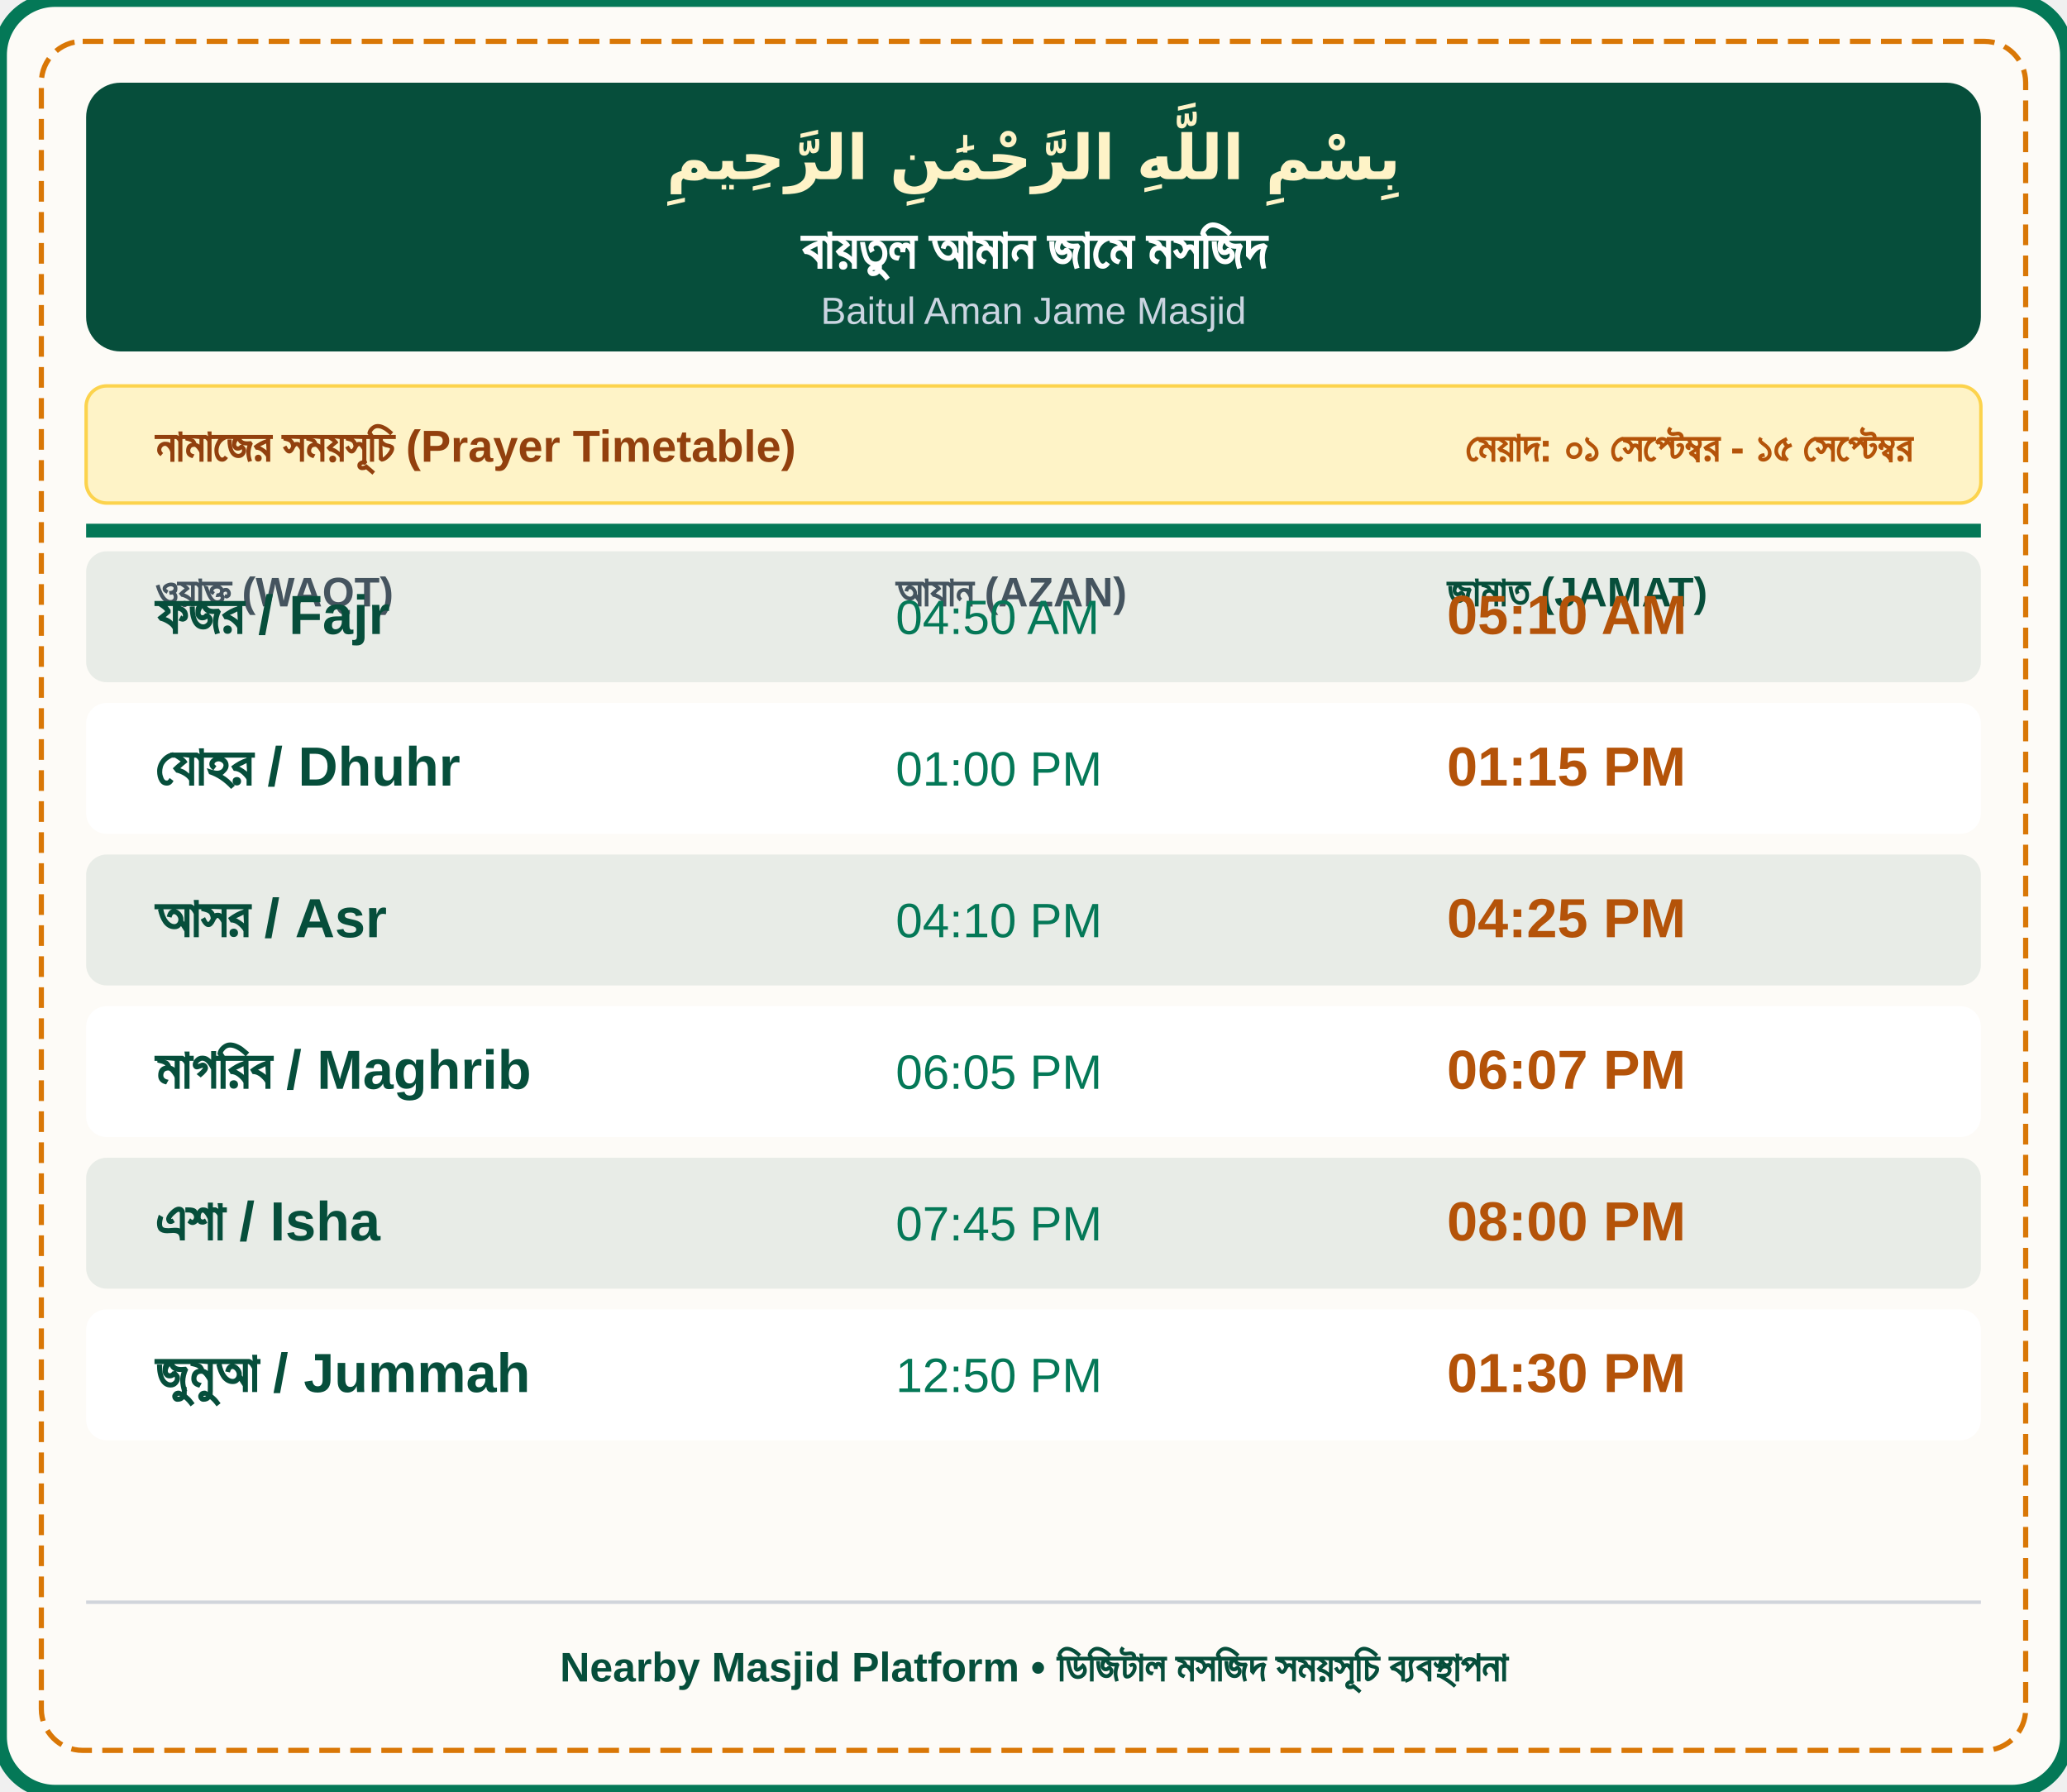
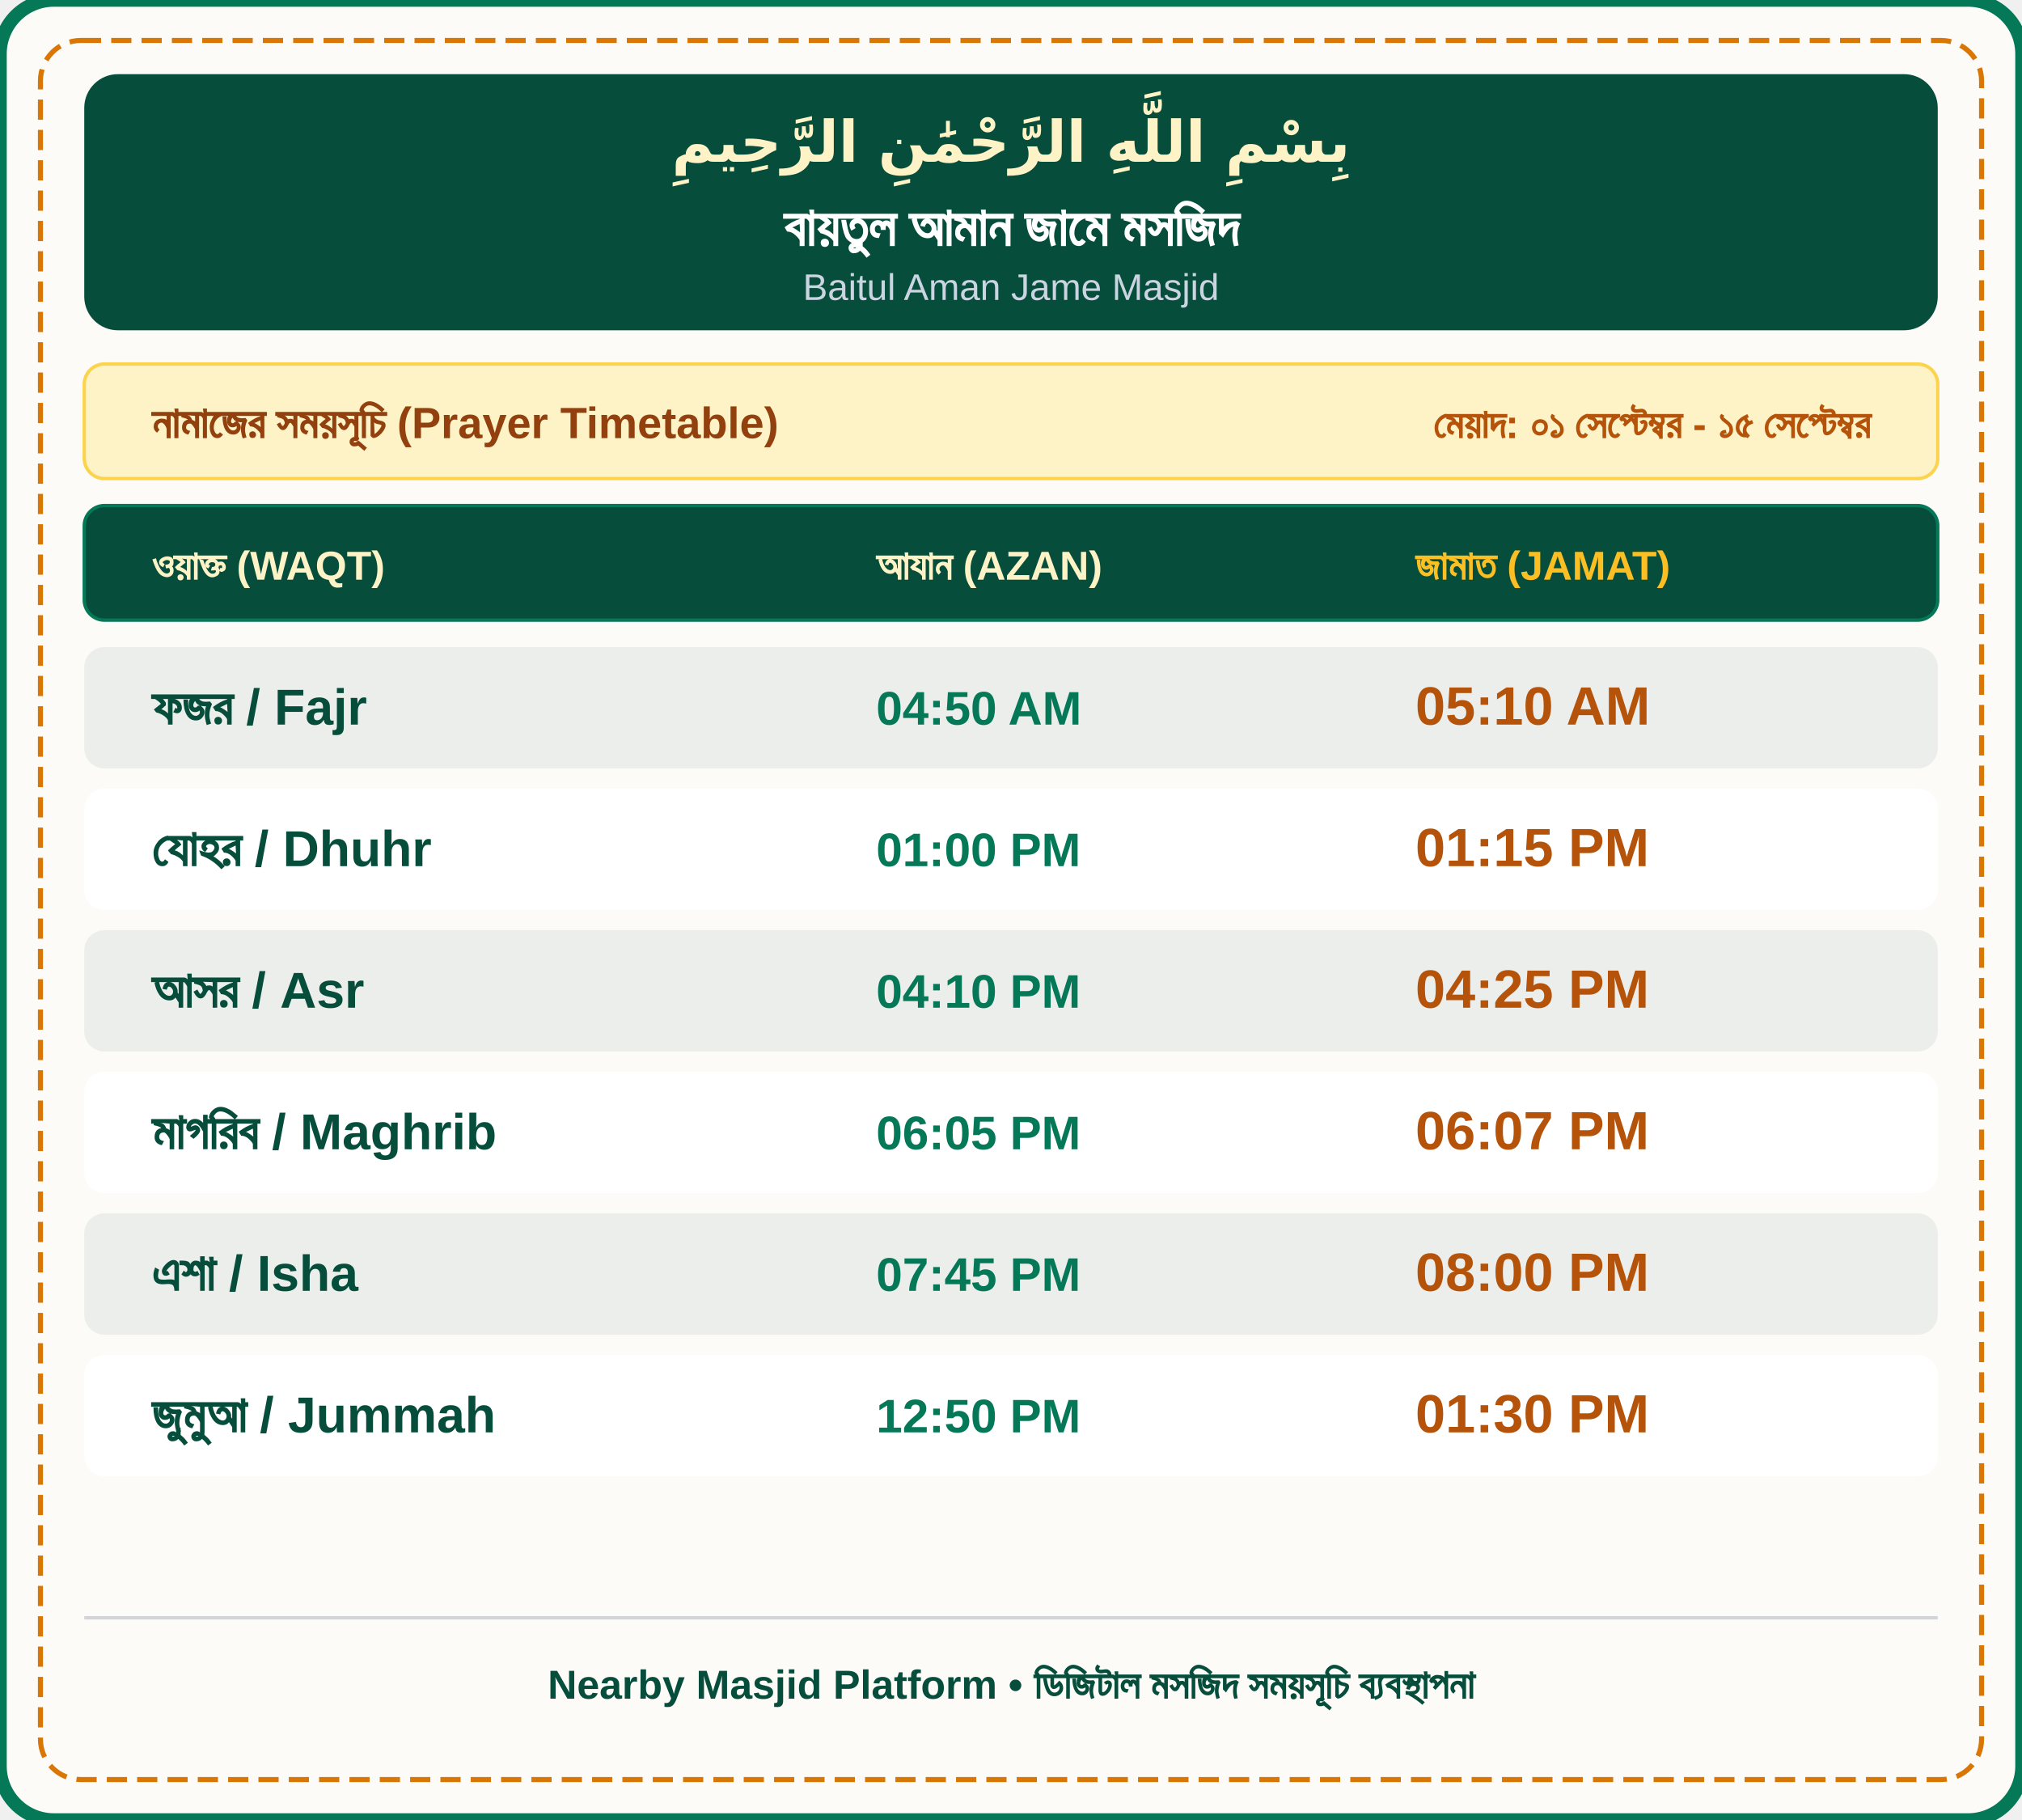
- <svg xmlns="http://www.w3.org/2000/svg" width="600" height="520" viewBox="0 0 600 520" fill="none">
-   <rect width="600" height="520" rx="16" fill="#fdfbf7" stroke="#047857" stroke-width="4" />
-   <rect x="12" y="12" width="576" height="496" rx="12" fill="none" stroke="#d97706" stroke-width="1.5" stroke-dasharray="6 3" />
-   <rect x="25" y="24" width="550" height="78" rx="10" fill="#064e3b" />
-   <text x="300" y="52" text-anchor="middle" font-family="'Segoe UI', Arial, sans-serif" font-size="18" font-weight="bold" fill="#fef3c7">بِسْمِ اللَّهِ الرَّحْمَٰنِ الرَّحِيمِ</text>
-   <text x="300" y="78" text-anchor="middle" font-family="'Segoe UI', Arial, sans-serif" font-size="16" font-weight="bold" fill="#ffffff">বায়তুল আমান জামে মসজিদ</text>
-   <text x="300" y="94" text-anchor="middle" font-family="'Segoe UI', Arial, sans-serif" font-size="11" fill="#cbd5e1">Baitul Aman Jame Masjid</text>
-   <rect x="25" y="112" width="550" height="34" rx="6" fill="#fef3c7" stroke="#fcd34d" stroke-width="1" />
-   <text x="45" y="134" font-family="Arial, sans-serif" font-size="13" font-weight="bold" fill="#92400e">নামাজের সময়সূচি (Prayer Timetable)</text>
-   <text x="555" y="134" text-anchor="end" font-family="Arial, sans-serif" font-size="12" font-weight="bold" fill="#b45309">মেয়াদ: ০১ সেপ্টেম্বর - ১৫ সেপ্টেম্বর</text>
-   <rect x="25" y="152" width="550" height="4" fill="#047857" />
-   <text x="45" y="176" font-family="Arial, sans-serif" font-size="12" font-weight="bold" fill="#4b5563">ওয়াক্ত (WAQT)</text>
-   <text x="260" y="176" font-family="Arial, sans-serif" font-size="12" font-weight="bold" fill="#4b5563">আযান (AZAN)</text>
-   <text x="420" y="176" font-family="Arial, sans-serif" font-size="12" font-weight="bold" fill="#064e3b">জামাত (JAMAT)</text>
-   <rect x="25" y="160" width="550" height="38" rx="6" fill="#064e3b15" />
-   <text x="45" y="184" font-family="Arial, sans-serif" font-size="16" font-weight="bold" fill="#064e3b">ফজর / Fajr</text>
-   <text x="260" y="184" font-family="Arial, sans-serif" font-size="14" fill="#047857">04:50 AM</text>
-   <text x="420" y="184" font-family="Arial, sans-serif" font-size="16" font-weight="bold" fill="#b45309">05:10 AM</text>
-   <rect x="25" y="204" width="550" height="38" rx="6" fill="#ffffff" />
-   <text x="45" y="228" font-family="Arial, sans-serif" font-size="16" font-weight="bold" fill="#064e3b">যোহর / Dhuhr</text>
-   <text x="260" y="228" font-family="Arial, sans-serif" font-size="14" fill="#047857">01:00 PM</text>
-   <text x="420" y="228" font-family="Arial, sans-serif" font-size="16" font-weight="bold" fill="#b45309">01:15 PM</text>
-   <rect x="25" y="248" width="550" height="38" rx="6" fill="#064e3b15" />
-   <text x="45" y="272" font-family="Arial, sans-serif" font-size="16" font-weight="bold" fill="#064e3b">আসর / Asr</text>
-   <text x="260" y="272" font-family="Arial, sans-serif" font-size="14" fill="#047857">04:10 PM</text>
-   <text x="420" y="272" font-family="Arial, sans-serif" font-size="16" font-weight="bold" fill="#b45309">04:25 PM</text>
-   <rect x="25" y="292" width="550" height="38" rx="6" fill="#ffffff" />
-   <text x="45" y="316" font-family="Arial, sans-serif" font-size="16" font-weight="bold" fill="#064e3b">মাগরিব / Maghrib</text>
-   <text x="260" y="316" font-family="Arial, sans-serif" font-size="14" fill="#047857">06:05 PM</text>
-   <text x="420" y="316" font-family="Arial, sans-serif" font-size="16" font-weight="bold" fill="#b45309">06:07 PM</text>
-   <rect x="25" y="336" width="550" height="38" rx="6" fill="#064e3b15" />
-   <text x="45" y="360" font-family="Arial, sans-serif" font-size="16" font-weight="bold" fill="#064e3b">এশা / Isha</text>
-   <text x="260" y="360" font-family="Arial, sans-serif" font-size="14" fill="#047857">07:45 PM</text>
-   <text x="420" y="360" font-family="Arial, sans-serif" font-size="16" font-weight="bold" fill="#b45309">08:00 PM</text>
-   <rect x="25" y="380" width="550" height="38" rx="6" fill="#ffffff" />
-   <text x="45" y="404" font-family="Arial, sans-serif" font-size="16" font-weight="bold" fill="#064e3b">জুমুআ / Jummah</text>
-   <text x="260" y="404" font-family="Arial, sans-serif" font-size="14" fill="#047857">12:50 PM</text>
-   <text x="420" y="404" font-family="Arial, sans-serif" font-size="16" font-weight="bold" fill="#b45309">01:30 PM</text>
-   <line x1="25" y1="465" x2="575" y2="465" stroke="#d1d5db" stroke-width="1" />
-   <text x="300" y="488" text-anchor="middle" font-family="Arial, sans-serif" font-size="12" fill="#064e3b" font-weight="bold">Nearby Masjid Platform • ডিজিটাল মসজিদ সময়সূচি ব্যবস্থাপনা</text>
+ <svg xmlns="http://www.w3.org/2000/svg" width="600" height="540" viewBox="0 0 600 540" fill="none">
+   <rect width="600" height="540" rx="16" fill="#fdfbf7" stroke="#047857" stroke-width="4" />
+   <rect x="12" y="12" width="576" height="516" rx="12" fill="none" stroke="#d97706" stroke-width="1.5" stroke-dasharray="6 3" />
+   <rect x="25" y="22" width="550" height="76" rx="10" fill="#064e3b" />
+   <text x="300" y="48" text-anchor="middle" font-family="'Segoe UI', Arial, sans-serif" font-size="17" font-weight="bold" fill="#fef3c7">بِسْمِ اللَّهِ الرَّحْمَٰنِ الرَّحِيمِ</text>
+   <text x="300" y="73" text-anchor="middle" font-family="'Segoe UI', Arial, sans-serif" font-size="16" font-weight="bold" fill="#ffffff">বায়তুল আমান জামে মসজিদ</text>
+   <text x="300" y="89" text-anchor="middle" font-family="'Segoe UI', Arial, sans-serif" font-size="11" fill="#cbd5e1">Baitul Aman Jame Masjid</text>
+   <rect x="25" y="108" width="550" height="34" rx="6" fill="#fef3c7" stroke="#fcd34d" stroke-width="1" />
+   <text x="45" y="130" font-family="'Segoe UI', Arial, sans-serif" font-size="13" font-weight="bold" fill="#92400e">নামাজের সময়সূচি (Prayer Timetable)</text>
+   <text x="555" y="130" text-anchor="end" font-family="'Segoe UI', Arial, sans-serif" font-size="12" font-weight="bold" fill="#b45309">মেয়াদ: ০১ সেপ্টেম্বর - ১৫ সেপ্টেম্বর</text>
+   <rect x="25" y="150" width="550" height="34" rx="6" fill="#064e3b" stroke="#047857" stroke-width="1" />
+   <text x="45" y="172" font-family="'Segoe UI', Arial, sans-serif" font-size="12" font-weight="bold" fill="#fef3c7">ওয়াক্ত (WAQT)</text>
+   <text x="260" y="172" font-family="'Segoe UI', Arial, sans-serif" font-size="12" font-weight="bold" fill="#fef3c7">আযান (AZAN)</text>
+   <text x="420" y="172" font-family="'Segoe UI', Arial, sans-serif" font-size="12" font-weight="bold" fill="#fbbf24">জামাত (JAMAT)</text>
+   <rect x="25" y="192" width="550" height="36" rx="6" fill="#064e3b12" />
+   <text x="45" y="215" font-family="'Segoe UI', Arial, sans-serif" font-size="15" font-weight="bold" fill="#064e3b">ফজর / Fajr</text>
+   <text x="260" y="215" font-family="'Segoe UI', Arial, sans-serif" font-size="14" font-weight="600" fill="#047857">04:50 AM</text>
+   <text x="420" y="215" font-family="'Segoe UI', Arial, sans-serif" font-size="16" font-weight="bold" fill="#b45309">05:10 AM</text>
+   <rect x="25" y="234" width="550" height="36" rx="6" fill="#ffffff" />
+   <text x="45" y="257" font-family="'Segoe UI', Arial, sans-serif" font-size="15" font-weight="bold" fill="#064e3b">যোহর / Dhuhr</text>
+   <text x="260" y="257" font-family="'Segoe UI', Arial, sans-serif" font-size="14" font-weight="600" fill="#047857">01:00 PM</text>
+   <text x="420" y="257" font-family="'Segoe UI', Arial, sans-serif" font-size="16" font-weight="bold" fill="#b45309">01:15 PM</text>
+   <rect x="25" y="276" width="550" height="36" rx="6" fill="#064e3b12" />
+   <text x="45" y="299" font-family="'Segoe UI', Arial, sans-serif" font-size="15" font-weight="bold" fill="#064e3b">আসর / Asr</text>
+   <text x="260" y="299" font-family="'Segoe UI', Arial, sans-serif" font-size="14" font-weight="600" fill="#047857">04:10 PM</text>
+   <text x="420" y="299" font-family="'Segoe UI', Arial, sans-serif" font-size="16" font-weight="bold" fill="#b45309">04:25 PM</text>
+   <rect x="25" y="318" width="550" height="36" rx="6" fill="#ffffff" />
+   <text x="45" y="341" font-family="'Segoe UI', Arial, sans-serif" font-size="15" font-weight="bold" fill="#064e3b">মাগরিব / Maghrib</text>
+   <text x="260" y="341" font-family="'Segoe UI', Arial, sans-serif" font-size="14" font-weight="600" fill="#047857">06:05 PM</text>
+   <text x="420" y="341" font-family="'Segoe UI', Arial, sans-serif" font-size="16" font-weight="bold" fill="#b45309">06:07 PM</text>
+   <rect x="25" y="360" width="550" height="36" rx="6" fill="#064e3b12" />
+   <text x="45" y="383" font-family="'Segoe UI', Arial, sans-serif" font-size="15" font-weight="bold" fill="#064e3b">এশা / Isha</text>
+   <text x="260" y="383" font-family="'Segoe UI', Arial, sans-serif" font-size="14" font-weight="600" fill="#047857">07:45 PM</text>
+   <text x="420" y="383" font-family="'Segoe UI', Arial, sans-serif" font-size="16" font-weight="bold" fill="#b45309">08:00 PM</text>
+   <rect x="25" y="402" width="550" height="36" rx="6" fill="#ffffff" />
+   <text x="45" y="425" font-family="'Segoe UI', Arial, sans-serif" font-size="15" font-weight="bold" fill="#064e3b">জুমুআ / Jummah</text>
+   <text x="260" y="425" font-family="'Segoe UI', Arial, sans-serif" font-size="14" font-weight="600" fill="#047857">12:50 PM</text>
+   <text x="420" y="425" font-family="'Segoe UI', Arial, sans-serif" font-size="16" font-weight="bold" fill="#b45309">01:30 PM</text>
+   <line x1="25" y1="480" x2="575" y2="480" stroke="#d1d5db" stroke-width="1" />
+   <text x="300" y="504" text-anchor="middle" font-family="'Segoe UI', Arial, sans-serif" font-size="12" fill="#064e3b" font-weight="bold">Nearby Masjid Platform • ডিজিটাল মসজিদ সময়সূচি ব্যবস্থাপনা</text>
</svg>
